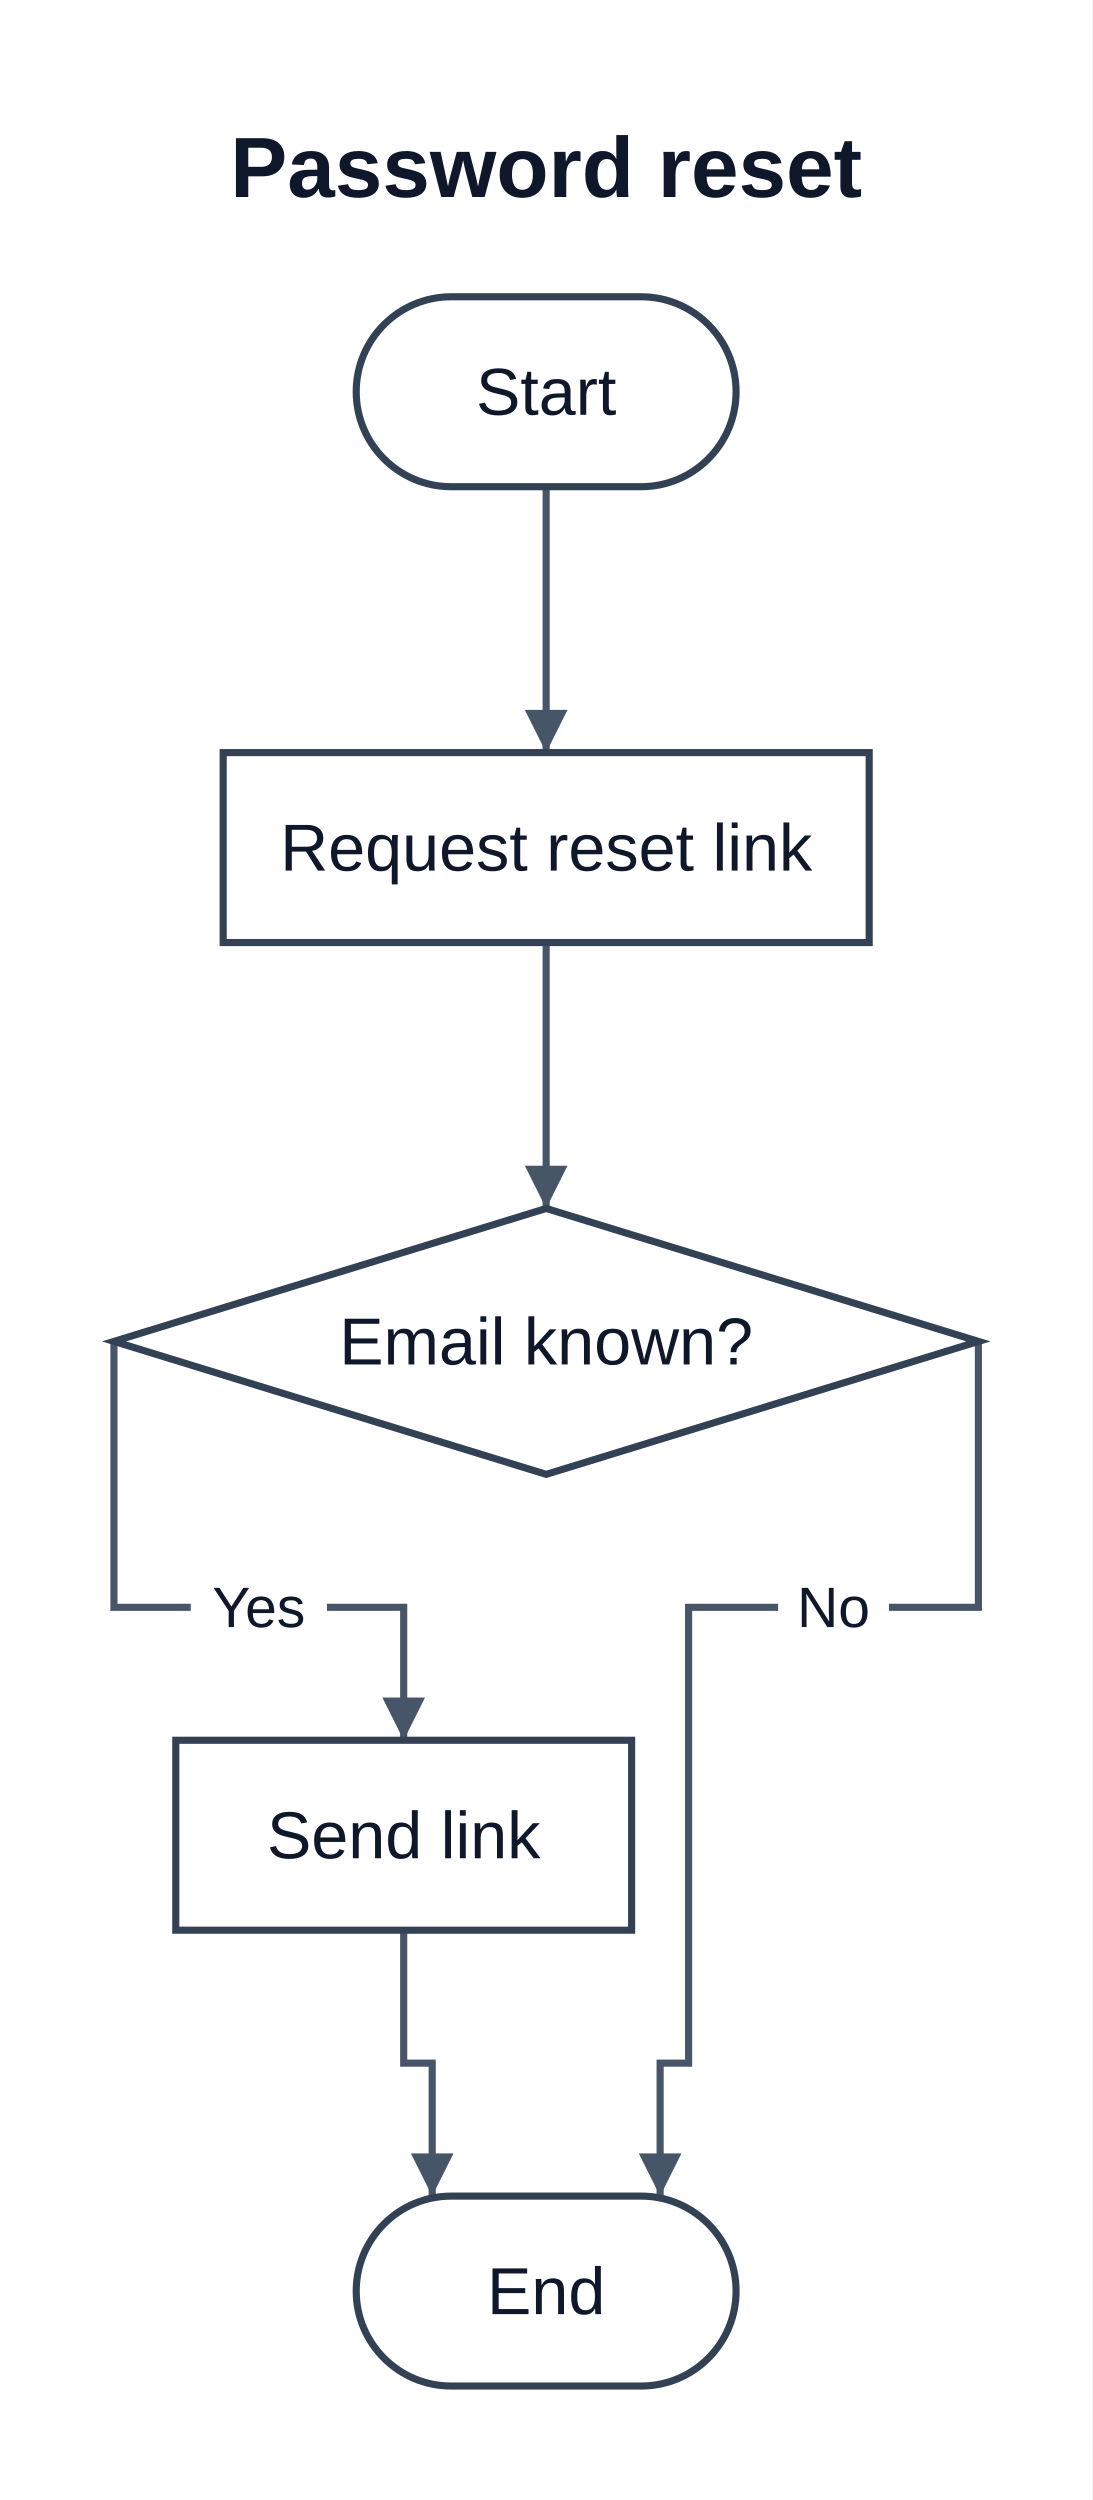
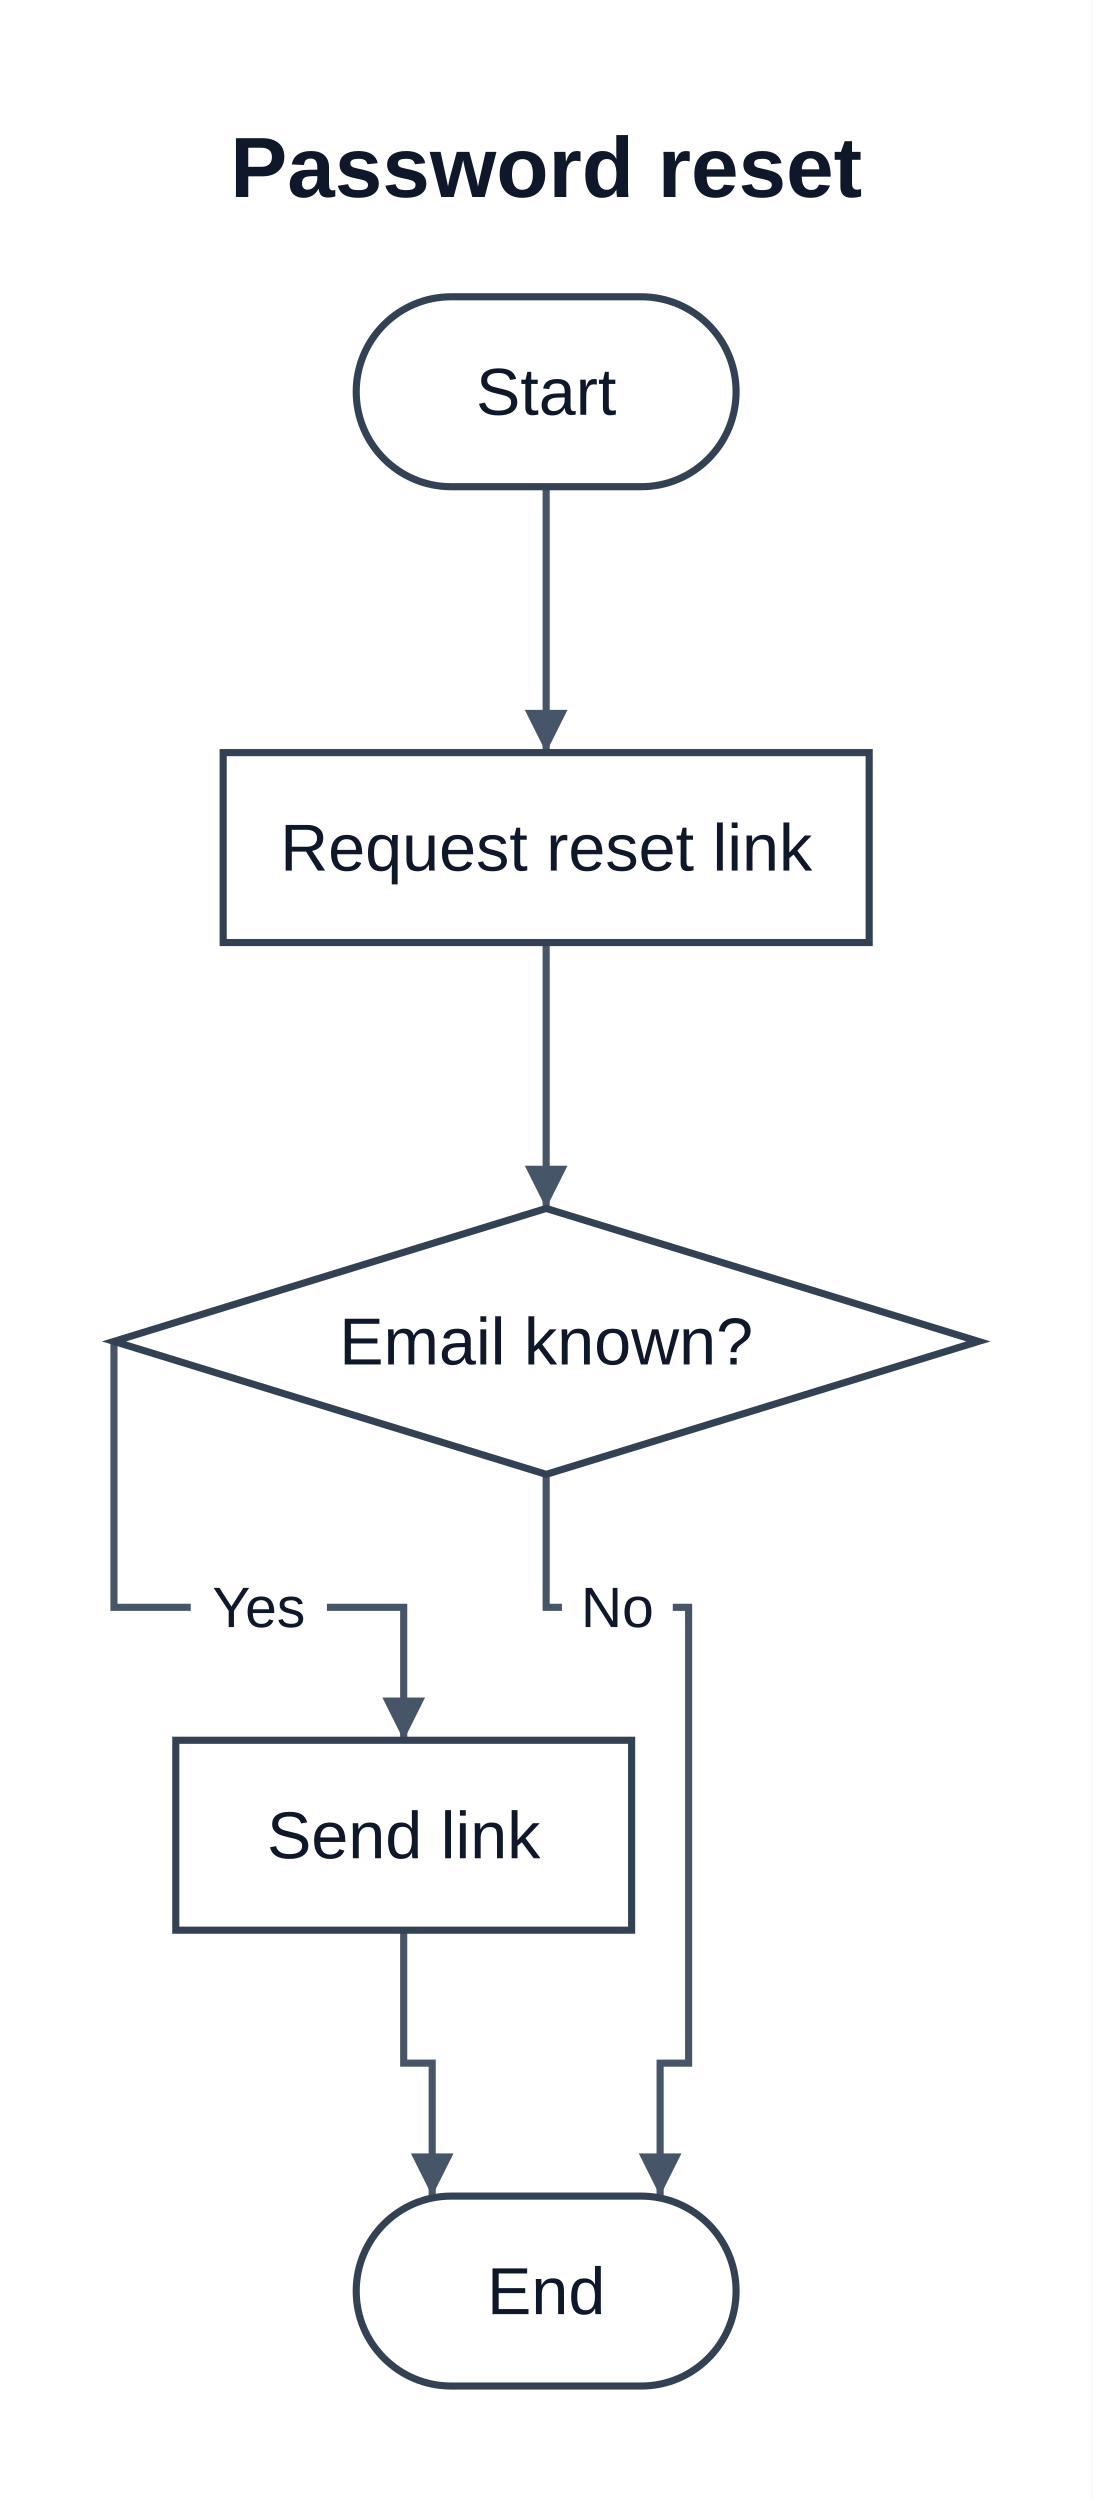
<svg xmlns="http://www.w3.org/2000/svg" version="1.1" width="230.05" height="526.5" viewBox="0 0 230.05 526.5" class="jtd jtd-flowchart">
  <defs>
    <marker id="jtd-arrow" viewBox="0 0 10 10" refX="10" refY="5" markerWidth="9" markerHeight="9" markerUnits="userSpaceOnUse" orient="auto">
      <path d="M0 0L10 5L0 10Z" fill="#475569" />
    </marker>
  </defs>
  <rect width="230.05" height="526.5" fill="#ffffff" />
  <g font-family="Arial, 'Liberation Sans', Helvetica, sans-serif" font-size="14" fill="#0f172a" style="font-kerning:none;font-variant-ligatures:none">
    <text x="115.02" y="41.49" text-anchor="middle" font-size="18" font-weight="bold" class="jtd-title">Password reset</text>
    <g transform="translate(24 62.5)">
      <g id="e-edge:0" class="jtd-edge" data-id="edge:0" data-from="start" data-to="request">
        <path d="M91.02 40L91.02 96" fill="none" stroke="#475569" stroke-width="1.5" marker-end="url(#jtd-arrow)" />
      </g>
      <g id="e-edge:1" class="jtd-edge" data-id="edge:1" data-from="request" data-to="known">
        <path d="M91.02 136L91.02 192" fill="none" stroke="#475569" stroke-width="1.5" marker-end="url(#jtd-arrow)" />
      </g>
      <g id="e-edge:2" class="jtd-edge" data-id="edge:2" data-from="known" data-to="send">
        <path d="M0 220L0 276L61.02 276L61.02 304" fill="none" stroke="#475569" stroke-width="1.5" marker-end="url(#jtd-arrow)" />
        <rect x="16.17" y="266.5" width="28.68" height="19" rx="3" fill="#ffffff" />
        <text x="30.51" y="280.16" text-anchor="middle" font-size="12">Yes</text>
      </g>
      <g id="e-edge:3" class="jtd-edge" data-id="edge:3" data-from="known" data-to="end">
-         <path d="M182.05 220L182.05 276L121.02 276L121.02 372L115.02 372L115.02 400" fill="none" stroke="#475569" stroke-width="1.5" marker-end="url(#jtd-arrow)" />
-         <rect x="139.87" y="266.5" width="23.34" height="19" rx="3" fill="#ffffff" />
-         <text x="151.54" y="280.16" text-anchor="middle" font-size="12">No</text>
+         <path d="M91.02 248L91.02 276L121.02 276L121.02 372L115.02 372L115.02 400" fill="none" stroke="#475569" stroke-width="1.5" marker-end="url(#jtd-arrow)" />
+         <rect x="94.35" y="266.5" width="23.34" height="19" rx="3" fill="#ffffff" />
+         <text x="106.02" y="280.16" text-anchor="middle" font-size="12">No</text>
      </g>
      <g id="e-edge:4" class="jtd-edge" data-id="edge:4" data-from="send" data-to="end">
        <path d="M61.02 344L61.02 372L67.02 372L67.02 400" fill="none" stroke="#475569" stroke-width="1.5" marker-end="url(#jtd-arrow)" />
      </g>
      <g id="n-start" class="jtd-node jtd-shape-terminator" data-id="start" transform="translate(51.02 0)">
        <path d="M20 0H60A20 20 0 0 1 60 40H20A20 20 0 0 1 20 0Z" fill="#ffffff" stroke="#334155" stroke-width="1.5" />
        <text x="40" y="24.85" text-anchor="middle">Start</text>
      </g>
      <g id="n-request" class="jtd-node jtd-shape-process" data-id="request" transform="translate(23 96)">
        <path d="M0 0H136.05V40H0Z" fill="#ffffff" stroke="#334155" stroke-width="1.5" />
        <text x="68.03" y="24.85" text-anchor="middle">Request reset link</text>
      </g>
      <g id="n-known" class="jtd-node jtd-shape-decision" data-id="known" transform="translate(0 192)">
        <path d="M91.02 0L182.05 28L91.02 56L0 28Z" fill="#ffffff" stroke="#334155" stroke-width="1.5" />
        <text x="91.02" y="32.85" text-anchor="middle">Email known?</text>
      </g>
      <g id="n-send" class="jtd-node jtd-shape-process" data-id="send" transform="translate(13.02 304)">
        <path d="M0 0H96V40H0Z" fill="#ffffff" stroke="#334155" stroke-width="1.5" />
        <text x="48" y="24.85" text-anchor="middle">Send link</text>
      </g>
      <g id="n-end" class="jtd-node jtd-shape-terminator" data-id="end" transform="translate(51.02 400)">
        <path d="M20 0H60A20 20 0 0 1 60 40H20A20 20 0 0 1 20 0Z" fill="#ffffff" stroke="#334155" stroke-width="1.5" />
        <text x="40" y="24.85" text-anchor="middle">End</text>
      </g>
    </g>
  </g>
</svg>
